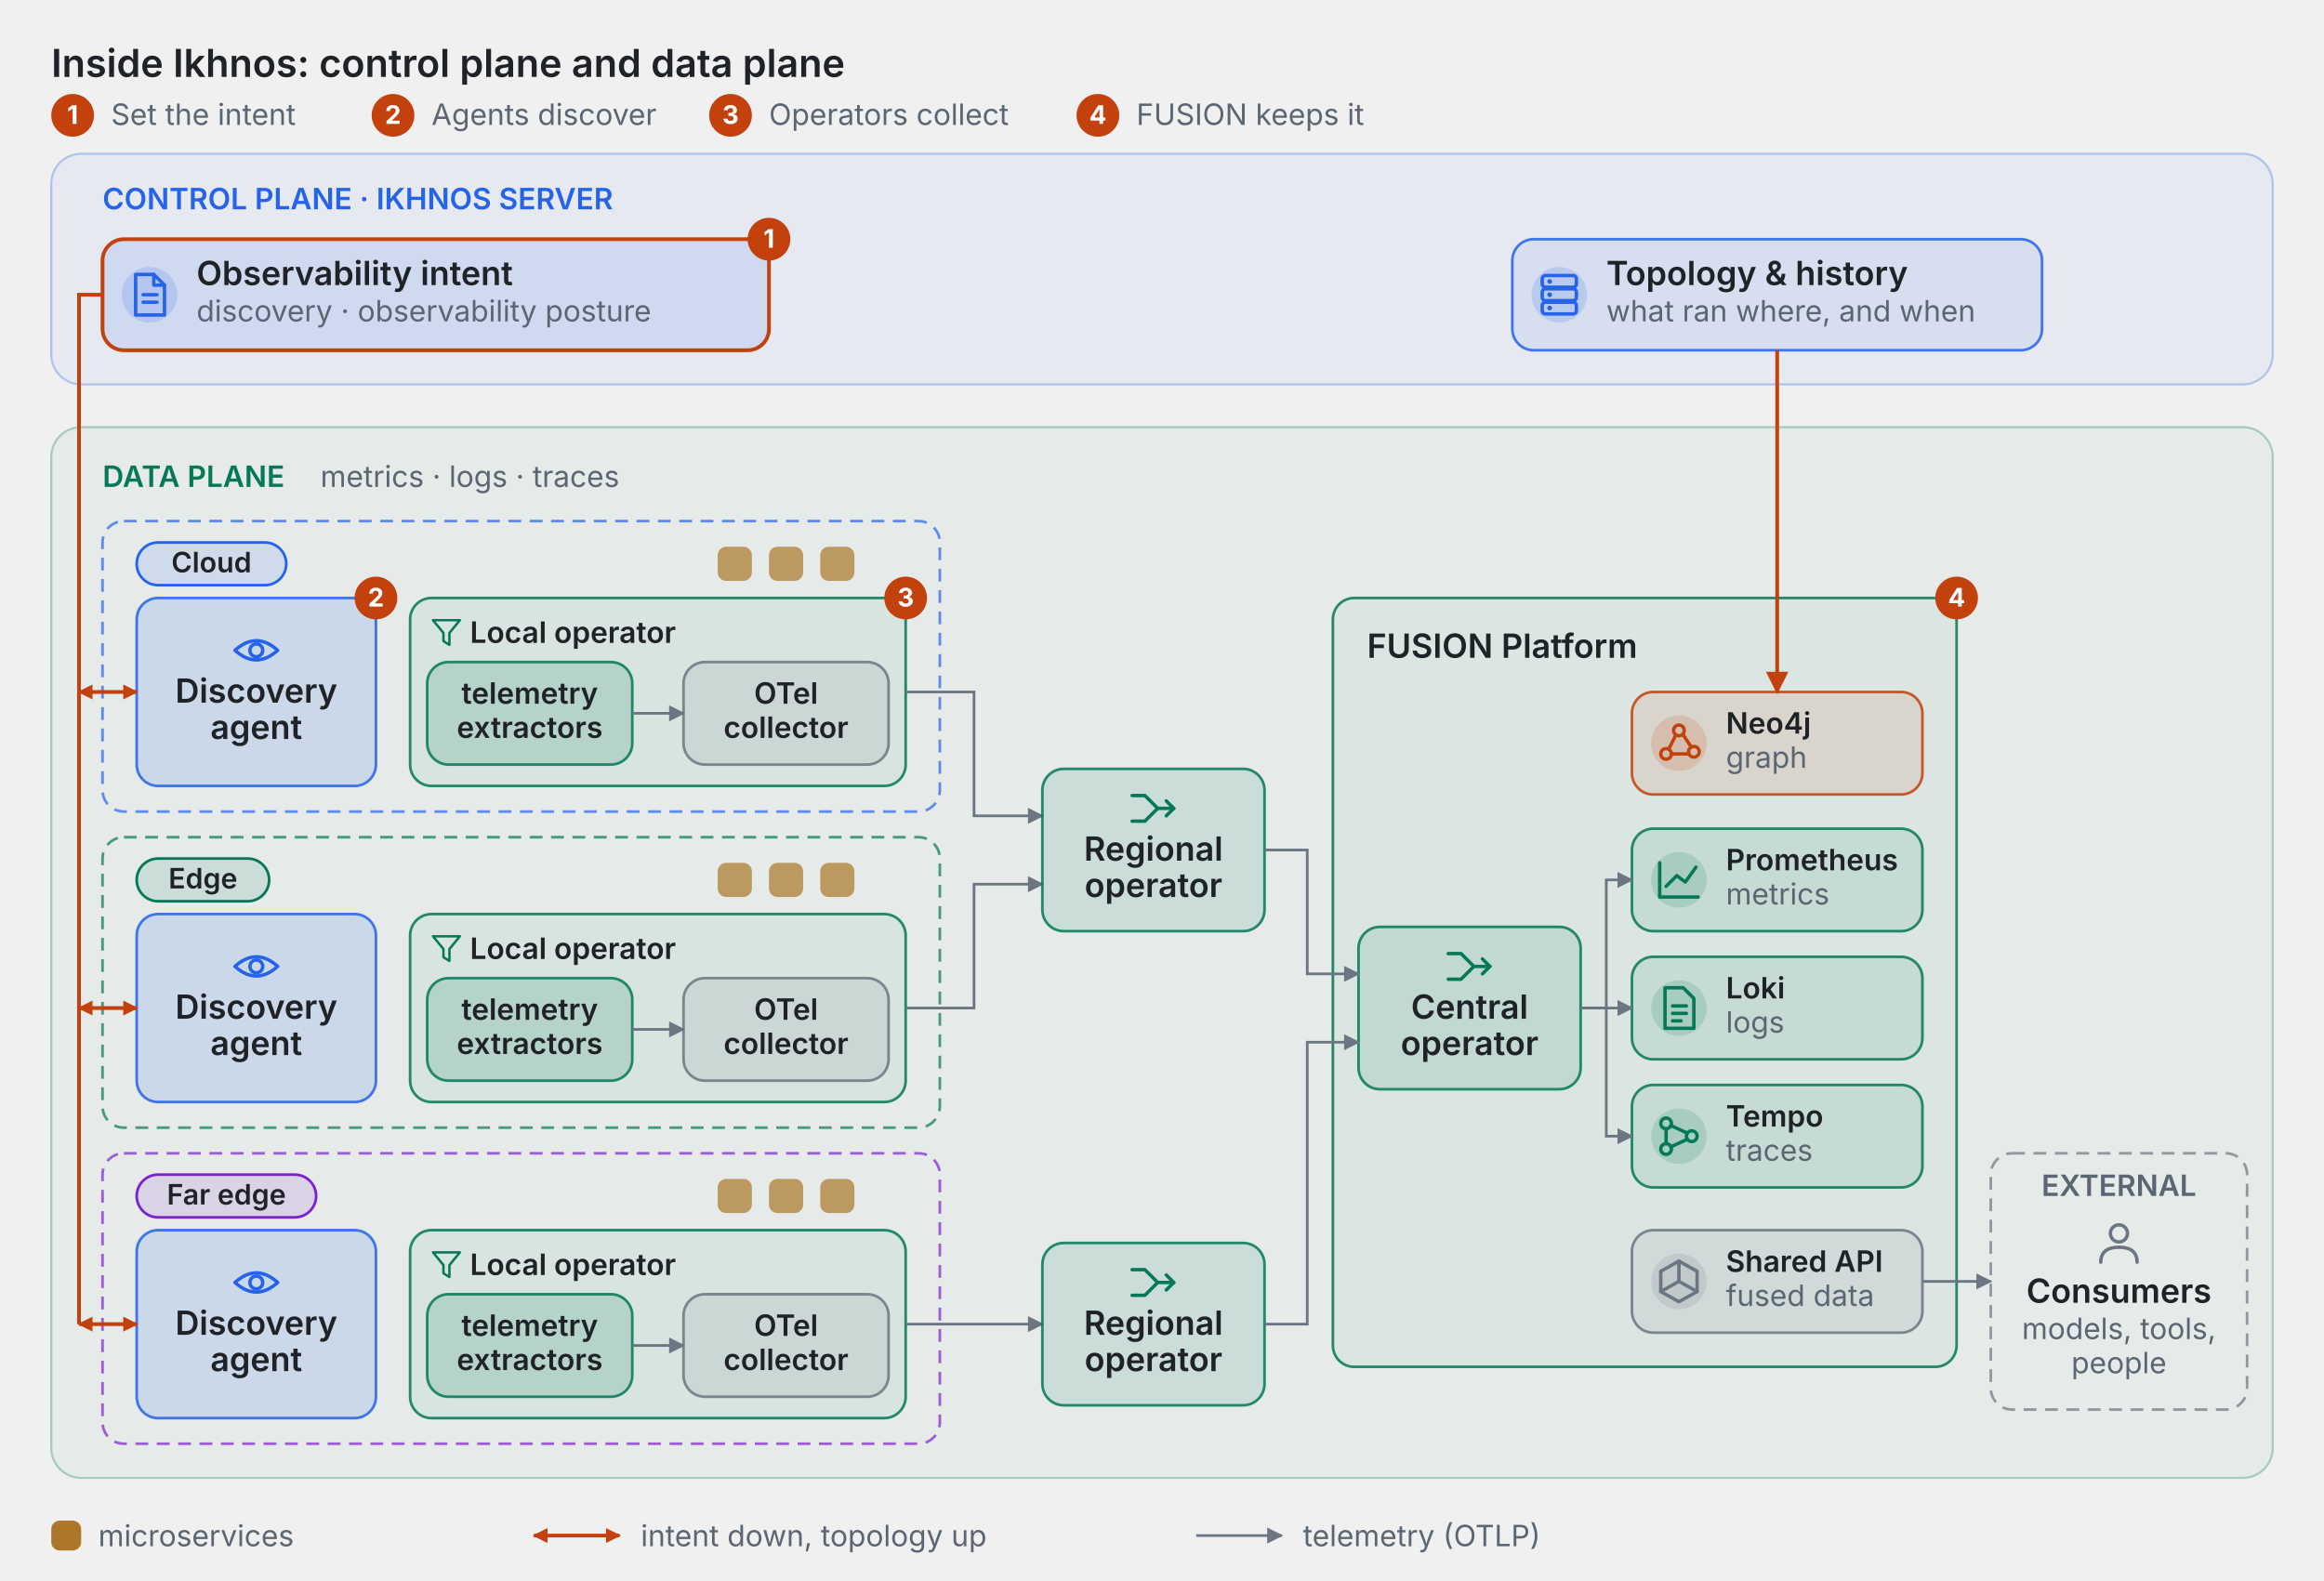
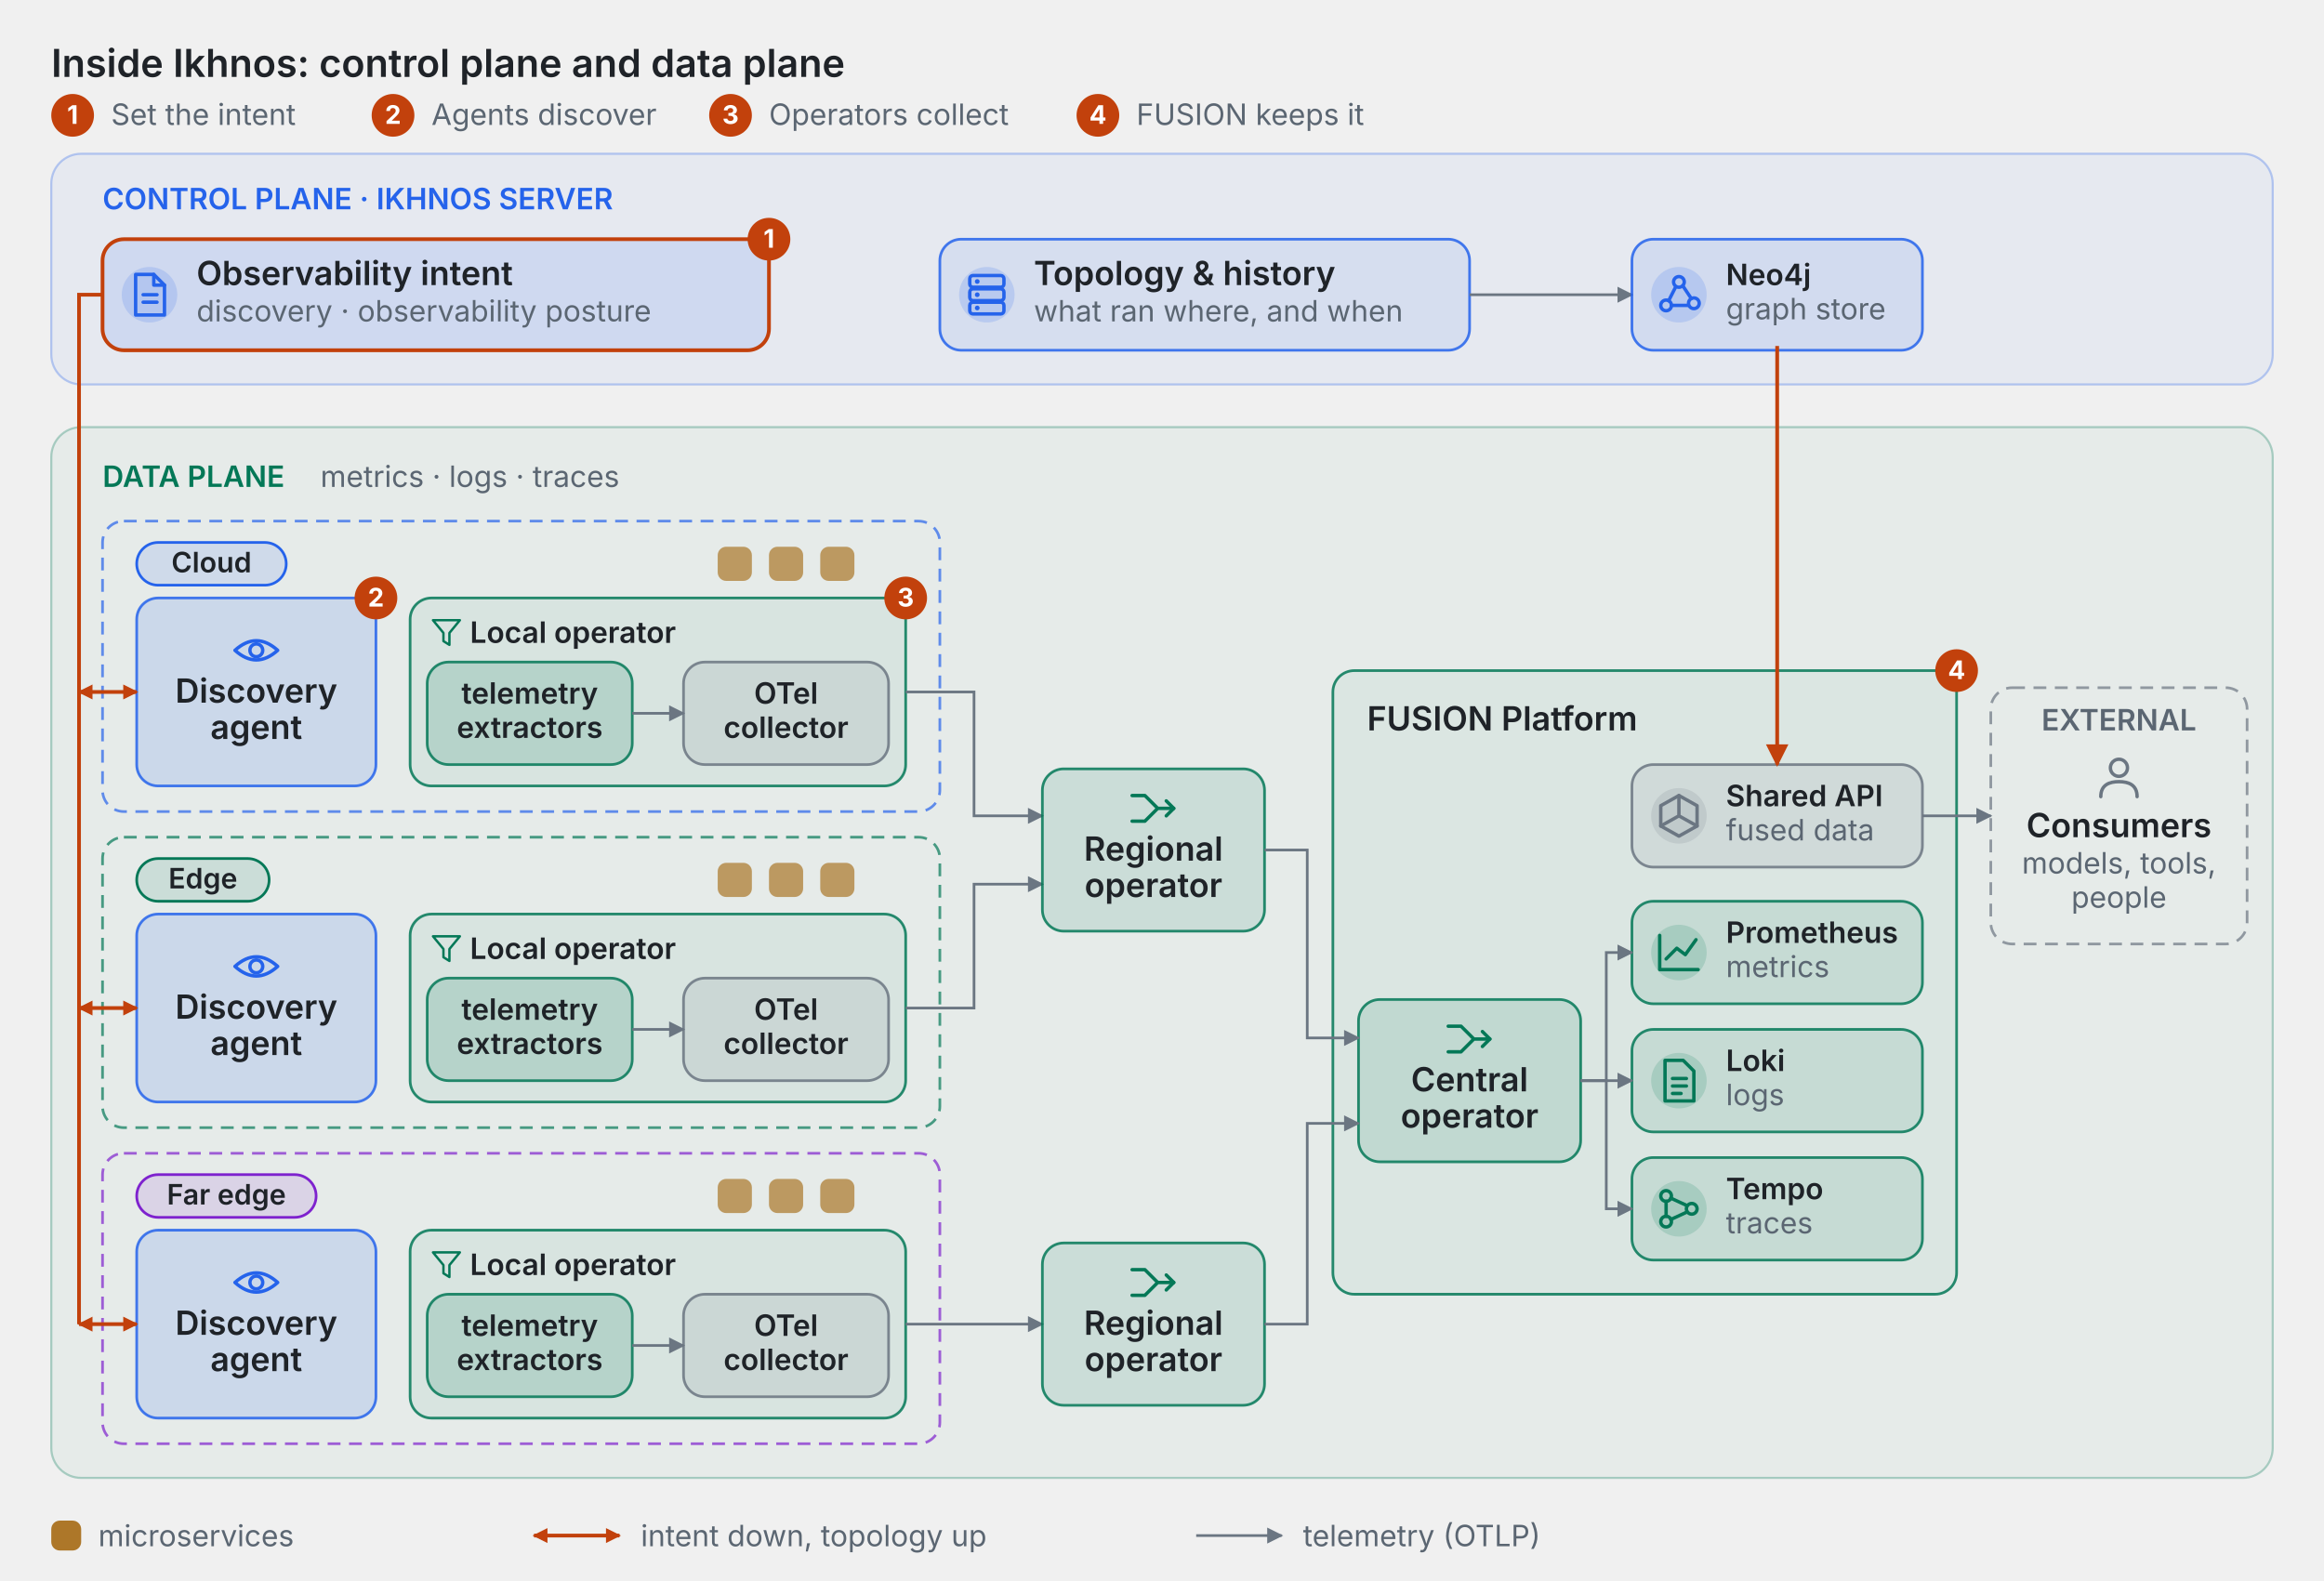
- <svg xmlns="http://www.w3.org/2000/svg" viewBox="0 0 1088 740" role="img" aria-label="Ikhnos has a control plane and a data plane. In the control plane, the server holds the observability intent, which covers discovery and the observability posture, and the topology and history. The intent goes down to a discovery agent in each cloud, edge and far-edge cluster, and the topology comes back up. In the data plane, each cluster has a local operator with telemetry extractors feeding an OpenTelemetry collector. Telemetry goes through regional operators to FUSION's central operator, then into Prometheus for metrics, Loki for logs and Tempo for traces. FUSION also holds the topology graph in Neo4j, and a shared API gives outside consumers, models, tools and people, the fused data." font-size="15.6" font-family="Inter, -apple-system, 'Segoe UI', Helvetica, Arial, sans-serif">
+ <svg xmlns="http://www.w3.org/2000/svg" viewBox="0 0 1088 740" role="img" aria-label="Ikhnos has a control plane and a data plane. In the control plane, the server holds the observability intent, which covers discovery and the observability posture, and the topology and history. The intent goes down to a discovery agent in each cloud, edge and far-edge cluster, and the topology comes back up. In the data plane, each cluster has a local operator with telemetry extractors feeding an OpenTelemetry collector. Telemetry goes through regional operators to FUSION's central operator, then into Prometheus for metrics, Loki for logs and Tempo for traces. The server keeps the topology and its history in Neo4j. FUSION's shared API gives outside consumers, models, tools and people, the fused data, and reads the topology from the server." font-size="15.6" font-family="Inter, -apple-system, 'Segoe UI', Helvetica, Arial, sans-serif">
  <defs>
    <marker id="obsplanes-arrow" viewBox="0 0 10 10" refX="9" refY="5" markerWidth="6" markerHeight="6" orient="auto-start-reverse">
      <path d="M0 0L10 5L0 10z" fill="#6b7682" />
    </marker>
    <marker id="obsplanes-arrow-accent" viewBox="0 0 10 10" refX="9" refY="5" markerWidth="6" markerHeight="6" orient="auto-start-reverse">
      <path d="M0 0L10 5L0 10z" fill="#c2410c" />
    </marker>
    <marker id="obsplanes-arrow-accent-sm" viewBox="0 0 10 10" refX="9" refY="5" markerWidth="4" markerHeight="4" orient="auto-start-reverse">
      <path d="M0 0L10 5L0 10z" fill="#c2410c" />
    </marker>
  </defs>
  <text x="24" y="36" font-size="18" font-weight="600" fill="#1f2328">Inside Ikhnos: control plane and data plane</text>
  <g>
    <g>
      <circle cx="34" cy="54" r="10" fill="#c2410c" />
      <text x="34" y="58" text-anchor="middle" font-size="12" font-weight="700" fill="#fff">1</text>
    </g>
    <text x="52" y="58.5" font-size="13.8" fill="#5b6672">Set the intent</text>
  </g>
  <g>
    <g>
      <circle cx="184" cy="54" r="10" fill="#c2410c" />
      <text x="184" y="58" text-anchor="middle" font-size="12" font-weight="700" fill="#fff">2</text>
    </g>
    <text x="202" y="58.5" font-size="13.8" fill="#5b6672">Agents discover</text>
  </g>
  <g>
    <g>
      <circle cx="342" cy="54" r="10" fill="#c2410c" />
      <text x="342" y="58" text-anchor="middle" font-size="12" font-weight="700" fill="#fff">3</text>
    </g>
    <text x="360" y="58.5" font-size="13.8" fill="#5b6672">Operators collect</text>
  </g>
  <g>
    <g>
      <circle cx="514" cy="54" r="10" fill="#c2410c" />
      <text x="514" y="58" text-anchor="middle" font-size="12" font-weight="700" fill="#fff">4</text>
    </g>
    <text x="532" y="58.5" font-size="13.8" fill="#5b6672">FUSION keeps it</text>
  </g>
  <rect x="24" y="72" width="1040" height="108" rx="14" fill="#2563eb" fill-opacity="0.05" stroke="#2563eb" stroke-opacity="0.3" />
  <text x="48" y="98" font-size="13.8" font-weight="600" fill="#2563eb">CONTROL PLANE · IKHNOS SERVER</text>
  <g>
    <rect x="48" y="112" width="312" height="52" rx="10" fill="#2563eb" fill-opacity="0.12" stroke="#c2410c" stroke-opacity="1" stroke-width="1.75" />
    <circle cx="70" cy="138" r="13" fill="#2563eb" fill-opacity="0.16" />
    <g transform="translate(70 138)">
      <path d="M-6.5 -9.5H2L7 -4.5V9.5H-6.5Z" fill="none" stroke="#2563eb" stroke-width="1.6" stroke-linecap="round" stroke-linejoin="round" />
      <path d="M2 -9.5V-4.5H7M-3 0H3.5M-3 3.5H3.5" fill="none" stroke="#2563eb" stroke-width="1.6" stroke-linecap="round" stroke-linejoin="round" />
    </g>
    <text x="92" y="133.5" font-weight="600" fill="#1f2328">Observability intent</text>
    <text x="92" y="150.5" font-size="13.8" fill="#5b6672">discovery · observability posture</text>
  </g>
  <g>
-     <rect x="708" y="112" width="248" height="52" rx="10" fill="#2563eb" fill-opacity="0.08" stroke="#2563eb" stroke-opacity="0.85" stroke-width="1.25" />
-     <circle cx="730" cy="138" r="13" fill="#2563eb" fill-opacity="0.16" />
-     <g transform="translate(730 138)">
+     <rect x="440" y="112" width="248" height="52" rx="10" fill="#2563eb" fill-opacity="0.08" stroke="#2563eb" stroke-opacity="0.85" stroke-width="1.25" />
+     <circle cx="462" cy="138" r="13" fill="#2563eb" fill-opacity="0.16" />
+     <g transform="translate(462 138)">
      <rect x="-8" y="-9" width="16" height="5.5" rx="1.5" fill="none" stroke="#2563eb" stroke-width="1.6" stroke-linecap="round" stroke-linejoin="round" />
      <rect x="-8" y="-2.75" width="16" height="5.5" rx="1.5" fill="none" stroke="#2563eb" stroke-width="1.6" stroke-linecap="round" stroke-linejoin="round" />
      <rect x="-8" y="3.5" width="16" height="5.5" rx="1.5" fill="none" stroke="#2563eb" stroke-width="1.6" stroke-linecap="round" stroke-linejoin="round" />
      <path d="M-4.5 -6.2h.01M-4.5 0h.01M-4.5 6.2h.01" fill="none" stroke="#2563eb" stroke-width="2.2" stroke-linecap="round" stroke-linejoin="round" />
    </g>
-     <text x="752" y="133.5" font-weight="600" fill="#1f2328">Topology &amp; history</text>
-     <text x="752" y="150.5" font-size="13.8" fill="#5b6672">what ran where, and when</text>
+     <text x="484" y="133.5" font-weight="600" fill="#1f2328">Topology &amp; history</text>
+     <text x="484" y="150.5" font-size="13.8" fill="#5b6672">what ran where, and when</text>
+   </g>
+   <path d="M688 138H764" fill="none" stroke="#6b7682" stroke-width="1.25" marker-end="url(#obsplanes-arrow)" />
+   <g>
+     <rect x="764" y="112" width="136" height="52" rx="10" fill="#2563eb" fill-opacity="0.1" stroke="#2563eb" stroke-opacity="0.85" stroke-width="1.25" />
+     <circle cx="786" cy="138" r="13" fill="#2563eb" fill-opacity="0.16" />
+     <g transform="translate(786 138)">
+       <circle cx="-6" cy="5" r="2.5" fill="none" stroke="#2563eb" stroke-width="1.6" stroke-linecap="round" stroke-linejoin="round" />
+       <circle cx="0" cy="-6" r="2.5" fill="none" stroke="#2563eb" stroke-width="1.6" stroke-linecap="round" stroke-linejoin="round" />
+       <circle cx="7" cy="4" r="2.5" fill="none" stroke="#2563eb" stroke-width="1.6" stroke-linecap="round" stroke-linejoin="round" />
+       <path d="M-4.8 2.8L-1.5 -3.7M1.8 -4.2L5.8 1.8M-3.5 5H4.5" fill="none" stroke="#2563eb" stroke-width="1.6" stroke-linecap="round" stroke-linejoin="round" />
+     </g>
+     <text x="808" y="133.5" font-size="13.8" font-weight="600" fill="#1f2328">Neo4j</text>
+     <text x="808" y="149.5" font-size="13.8" fill="#5b6672">graph store</text>
  </g>
  <rect x="24" y="200" width="1040" height="492" rx="14" fill="#047857" fill-opacity="0.045" stroke="#047857" stroke-opacity="0.3" />
  <text x="48" y="228" font-size="13.8" font-weight="600" fill="#047857">DATA PLANE</text>
  <text x="150" y="228" font-size="13.8" fill="#5b6672">metrics · logs · traces</text>
  <g>
    <rect x="48" y="244" width="392" height="136" rx="10" fill="none" fill-opacity="0" stroke="#2563eb" stroke-opacity="0.7" stroke-width="1.25" stroke-dasharray="6 4" />
    <g>
      <rect x="64" y="254" width="70" height="20" rx="10" fill="#2563eb" fill-opacity="0.12" stroke="#2563eb" stroke-width="1.25" />
      <text x="99" y="268" text-anchor="middle" font-size="13.2" font-weight="600" fill="#1f2328">Cloud</text>
    </g>
    <rect x="336" y="256" width="16" height="16" rx="4" fill="#a16207" fill-opacity="0.6" />
    <rect x="360" y="256" width="16" height="16" rx="4" fill="#a16207" fill-opacity="0.6" />
    <rect x="384" y="256" width="16" height="16" rx="4" fill="#a16207" fill-opacity="0.6" />
    <g>
      <rect x="64" y="280" width="112" height="88" rx="10" fill="#2563eb" fill-opacity="0.14" stroke="#2563eb" stroke-opacity="0.85" stroke-width="1.25" />
      <g transform="translate(120 304.5)">
        <path d="M-10 0Q0 -9 10 0Q0 9 -10 0Z" fill="none" stroke="#2563eb" stroke-width="1.6" stroke-linecap="round" stroke-linejoin="round" />
        <circle cx="0" cy="0" r="3" fill="none" stroke="#2563eb" stroke-width="1.6" stroke-linecap="round" stroke-linejoin="round" />
      </g>
      <text x="120" y="329" font-weight="600" fill="#1f2328" text-anchor="middle">Discovery</text>
      <text x="120" y="346" font-weight="600" fill="#1f2328" text-anchor="middle">agent</text>
    </g>
    <rect x="192" y="280" width="232" height="88" rx="10" fill="#047857" fill-opacity="0.06" stroke="#047857" stroke-opacity="0.85" stroke-width="1.25" />
    <g transform="translate(209 296) scale(0.7)">
      <g transform="translate(0 0)">
        <path d="M-9 -8H9L2 0.5V8.5L-2 6V0.5Z" fill="none" stroke="#047857" stroke-width="1.6" stroke-linecap="round" stroke-linejoin="round" />
      </g>
    </g>
    <text x="220" y="301" font-size="13.8" font-weight="600" fill="#1f2328">Local operator</text>
    <rect x="200" y="310" width="96" height="48" rx="10" fill="#047857" fill-opacity="0.16" stroke="#047857" stroke-opacity="0.85" stroke-width="1.25" />
    <text x="248" y="329.5" font-size="13.8" font-weight="600" fill="#1f2328" text-anchor="middle">telemetry</text>
    <text x="248" y="345.5" font-size="13.8" font-weight="600" fill="#1f2328" text-anchor="middle">extractors</text>
    <path d="M296 334H320" fill="none" stroke="#6b7682" stroke-width="1.25" marker-end="url(#obsplanes-arrow)" />
    <rect x="320" y="310" width="96" height="48" rx="10" fill="#6b7682" fill-opacity="0.12" stroke="#6b7682" stroke-opacity="0.85" stroke-width="1.25" />
    <text x="368" y="329.5" font-size="13.8" font-weight="600" fill="#1f2328" text-anchor="middle">OTel</text>
    <text x="368" y="345.5" font-size="13.8" font-weight="600" fill="#1f2328" text-anchor="middle">collector</text>
    <path d="M37 324H64" fill="none" stroke="#c2410c" stroke-width="1.75" marker-end="url(#obsplanes-arrow-accent-sm)" marker-start="url(#obsplanes-arrow-accent-sm)" />
    <path d="M424 324H456V382H488" fill="none" stroke="#6b7682" stroke-width="1.25" marker-end="url(#obsplanes-arrow)" />
  </g>
  <g>
    <rect x="48" y="392" width="392" height="136" rx="10" fill="none" fill-opacity="0" stroke="#047857" stroke-opacity="0.7" stroke-width="1.25" stroke-dasharray="6 4" />
    <g>
      <rect x="64" y="402" width="62" height="20" rx="10" fill="#047857" fill-opacity="0.12" stroke="#047857" stroke-width="1.25" />
      <text x="95" y="416" text-anchor="middle" font-size="13.2" font-weight="600" fill="#1f2328">Edge</text>
    </g>
    <rect x="336" y="404" width="16" height="16" rx="4" fill="#a16207" fill-opacity="0.6" />
    <rect x="360" y="404" width="16" height="16" rx="4" fill="#a16207" fill-opacity="0.6" />
    <rect x="384" y="404" width="16" height="16" rx="4" fill="#a16207" fill-opacity="0.6" />
    <g>
      <rect x="64" y="428" width="112" height="88" rx="10" fill="#2563eb" fill-opacity="0.14" stroke="#2563eb" stroke-opacity="0.85" stroke-width="1.25" />
      <g transform="translate(120 452.5)">
        <path d="M-10 0Q0 -9 10 0Q0 9 -10 0Z" fill="none" stroke="#2563eb" stroke-width="1.6" stroke-linecap="round" stroke-linejoin="round" />
        <circle cx="0" cy="0" r="3" fill="none" stroke="#2563eb" stroke-width="1.6" stroke-linecap="round" stroke-linejoin="round" />
      </g>
      <text x="120" y="477" font-weight="600" fill="#1f2328" text-anchor="middle">Discovery</text>
      <text x="120" y="494" font-weight="600" fill="#1f2328" text-anchor="middle">agent</text>
    </g>
    <rect x="192" y="428" width="232" height="88" rx="10" fill="#047857" fill-opacity="0.06" stroke="#047857" stroke-opacity="0.85" stroke-width="1.25" />
    <g transform="translate(209 444) scale(0.7)">
      <g transform="translate(0 0)">
        <path d="M-9 -8H9L2 0.5V8.5L-2 6V0.5Z" fill="none" stroke="#047857" stroke-width="1.6" stroke-linecap="round" stroke-linejoin="round" />
      </g>
    </g>
    <text x="220" y="449" font-size="13.8" font-weight="600" fill="#1f2328">Local operator</text>
    <rect x="200" y="458" width="96" height="48" rx="10" fill="#047857" fill-opacity="0.16" stroke="#047857" stroke-opacity="0.85" stroke-width="1.25" />
    <text x="248" y="477.5" font-size="13.8" font-weight="600" fill="#1f2328" text-anchor="middle">telemetry</text>
    <text x="248" y="493.5" font-size="13.8" font-weight="600" fill="#1f2328" text-anchor="middle">extractors</text>
    <path d="M296 482H320" fill="none" stroke="#6b7682" stroke-width="1.25" marker-end="url(#obsplanes-arrow)" />
    <rect x="320" y="458" width="96" height="48" rx="10" fill="#6b7682" fill-opacity="0.12" stroke="#6b7682" stroke-opacity="0.85" stroke-width="1.25" />
    <text x="368" y="477.5" font-size="13.8" font-weight="600" fill="#1f2328" text-anchor="middle">OTel</text>
    <text x="368" y="493.5" font-size="13.8" font-weight="600" fill="#1f2328" text-anchor="middle">collector</text>
    <path d="M37 472H64" fill="none" stroke="#c2410c" stroke-width="1.75" marker-end="url(#obsplanes-arrow-accent-sm)" marker-start="url(#obsplanes-arrow-accent-sm)" />
    <path d="M424 472H456V414H488" fill="none" stroke="#6b7682" stroke-width="1.25" marker-end="url(#obsplanes-arrow)" />
  </g>
  <g>
    <rect x="48" y="540" width="392" height="136" rx="10" fill="none" fill-opacity="0" stroke="#7e22ce" stroke-opacity="0.7" stroke-width="1.25" stroke-dasharray="6 4" />
    <g>
      <rect x="64" y="550" width="84" height="20" rx="10" fill="#7e22ce" fill-opacity="0.12" stroke="#7e22ce" stroke-width="1.25" />
      <text x="106" y="564" text-anchor="middle" font-size="13.2" font-weight="600" fill="#1f2328">Far edge</text>
    </g>
    <rect x="336" y="552" width="16" height="16" rx="4" fill="#a16207" fill-opacity="0.6" />
    <rect x="360" y="552" width="16" height="16" rx="4" fill="#a16207" fill-opacity="0.6" />
    <rect x="384" y="552" width="16" height="16" rx="4" fill="#a16207" fill-opacity="0.6" />
    <g>
      <rect x="64" y="576" width="112" height="88" rx="10" fill="#2563eb" fill-opacity="0.14" stroke="#2563eb" stroke-opacity="0.85" stroke-width="1.25" />
      <g transform="translate(120 600.5)">
        <path d="M-10 0Q0 -9 10 0Q0 9 -10 0Z" fill="none" stroke="#2563eb" stroke-width="1.6" stroke-linecap="round" stroke-linejoin="round" />
        <circle cx="0" cy="0" r="3" fill="none" stroke="#2563eb" stroke-width="1.6" stroke-linecap="round" stroke-linejoin="round" />
      </g>
      <text x="120" y="625" font-weight="600" fill="#1f2328" text-anchor="middle">Discovery</text>
      <text x="120" y="642" font-weight="600" fill="#1f2328" text-anchor="middle">agent</text>
    </g>
    <rect x="192" y="576" width="232" height="88" rx="10" fill="#047857" fill-opacity="0.06" stroke="#047857" stroke-opacity="0.85" stroke-width="1.25" />
    <g transform="translate(209 592) scale(0.7)">
      <g transform="translate(0 0)">
        <path d="M-9 -8H9L2 0.5V8.5L-2 6V0.5Z" fill="none" stroke="#047857" stroke-width="1.6" stroke-linecap="round" stroke-linejoin="round" />
      </g>
    </g>
    <text x="220" y="597" font-size="13.8" font-weight="600" fill="#1f2328">Local operator</text>
    <rect x="200" y="606" width="96" height="48" rx="10" fill="#047857" fill-opacity="0.16" stroke="#047857" stroke-opacity="0.85" stroke-width="1.25" />
    <text x="248" y="625.5" font-size="13.8" font-weight="600" fill="#1f2328" text-anchor="middle">telemetry</text>
    <text x="248" y="641.5" font-size="13.8" font-weight="600" fill="#1f2328" text-anchor="middle">extractors</text>
    <path d="M296 630H320" fill="none" stroke="#6b7682" stroke-width="1.25" marker-end="url(#obsplanes-arrow)" />
    <rect x="320" y="606" width="96" height="48" rx="10" fill="#6b7682" fill-opacity="0.12" stroke="#6b7682" stroke-opacity="0.85" stroke-width="1.25" />
    <text x="368" y="625.5" font-size="13.8" font-weight="600" fill="#1f2328" text-anchor="middle">OTel</text>
    <text x="368" y="641.5" font-size="13.8" font-weight="600" fill="#1f2328" text-anchor="middle">collector</text>
    <path d="M37 620H64" fill="none" stroke="#c2410c" stroke-width="1.75" marker-end="url(#obsplanes-arrow-accent-sm)" marker-start="url(#obsplanes-arrow-accent-sm)" />
    <path d="M424 620H488" fill="none" stroke="#6b7682" stroke-width="1.25" marker-end="url(#obsplanes-arrow)" />
  </g>
  <path d="M48 138H37V620" fill="none" stroke="#c2410c" stroke-width="1.75" />
  <g>
    <rect x="488" y="360" width="104" height="76" rx="10" fill="#047857" fill-opacity="0.12" stroke="#047857" stroke-opacity="0.85" stroke-width="1.25" />
    <g transform="translate(540 378.5)">
      <path d="M-10 -6H-4L2 0M-10 6H-4L2 0M2 0H9.5" fill="none" stroke="#047857" stroke-width="1.6" stroke-linecap="round" stroke-linejoin="round" />
      <path d="M6 -3.5L9.5 0L6 3.5" fill="none" stroke="#047857" stroke-width="1.6" stroke-linecap="round" stroke-linejoin="round" />
    </g>
    <text x="540" y="403" font-weight="600" fill="#1f2328" text-anchor="middle">Regional</text>
    <text x="540" y="420" font-weight="600" fill="#1f2328" text-anchor="middle">operator</text>
  </g>
  <g>
    <rect x="488" y="582" width="104" height="76" rx="10" fill="#047857" fill-opacity="0.12" stroke="#047857" stroke-opacity="0.85" stroke-width="1.25" />
    <g transform="translate(540 600.5)">
      <path d="M-10 -6H-4L2 0M-10 6H-4L2 0M2 0H9.5" fill="none" stroke="#047857" stroke-width="1.6" stroke-linecap="round" stroke-linejoin="round" />
      <path d="M6 -3.5L9.5 0L6 3.5" fill="none" stroke="#047857" stroke-width="1.6" stroke-linecap="round" stroke-linejoin="round" />
    </g>
    <text x="540" y="625" font-weight="600" fill="#1f2328" text-anchor="middle">Regional</text>
    <text x="540" y="642" font-weight="600" fill="#1f2328" text-anchor="middle">operator</text>
  </g>
-   <rect x="624" y="280" width="292" height="360" rx="10" fill="#047857" fill-opacity="0.05" stroke="#047857" stroke-opacity="0.85" stroke-width="1.25" />
-   <text x="640" y="308" font-weight="600" fill="#1f2328">FUSION Platform</text>
-   <g>
-     <rect x="636" y="434" width="104" height="76" rx="10" fill="#047857" fill-opacity="0.12" stroke="#047857" stroke-opacity="0.85" stroke-width="1.25" />
-     <g transform="translate(688 452.5)">
+   <rect x="624" y="314" width="292" height="292" rx="10" fill="#047857" fill-opacity="0.05" stroke="#047857" stroke-opacity="0.85" stroke-width="1.25" />
+   <text x="640" y="342" font-weight="600" fill="#1f2328">FUSION Platform</text>
+   <g>
+     <rect x="636" y="468" width="104" height="76" rx="10" fill="#047857" fill-opacity="0.12" stroke="#047857" stroke-opacity="0.85" stroke-width="1.25" />
+     <g transform="translate(688 486.5)">
      <path d="M-10 -6H-4L2 0M-10 6H-4L2 0M2 0H9.5" fill="none" stroke="#047857" stroke-width="1.6" stroke-linecap="round" stroke-linejoin="round" />
      <path d="M6 -3.5L9.5 0L6 3.5" fill="none" stroke="#047857" stroke-width="1.6" stroke-linecap="round" stroke-linejoin="round" />
    </g>
-     <text x="688" y="477" font-weight="600" fill="#1f2328" text-anchor="middle">Central</text>
-     <text x="688" y="494" font-weight="600" fill="#1f2328" text-anchor="middle">operator</text>
-   </g>
-   <g>
-     <rect x="764" y="324" width="136" height="48" rx="10" fill="#c2410c" fill-opacity="0.1" stroke="#c2410c" stroke-opacity="0.85" stroke-width="1.25" />
-     <circle cx="786" cy="348" r="13" fill="#c2410c" fill-opacity="0.16" />
-     <g transform="translate(786 348)">
-       <circle cx="-6" cy="5" r="2.5" fill="none" stroke="#c2410c" stroke-width="1.6" stroke-linecap="round" stroke-linejoin="round" />
-       <circle cx="0" cy="-6" r="2.5" fill="none" stroke="#c2410c" stroke-width="1.6" stroke-linecap="round" stroke-linejoin="round" />
-       <circle cx="7" cy="4" r="2.5" fill="none" stroke="#c2410c" stroke-width="1.6" stroke-linecap="round" stroke-linejoin="round" />
-       <path d="M-4.8 2.8L-1.5 -3.7M1.8 -4.2L5.8 1.8M-3.5 5H4.5" fill="none" stroke="#c2410c" stroke-width="1.6" stroke-linecap="round" stroke-linejoin="round" />
-     </g>
-     <text x="808" y="343.5" font-size="13.8" font-weight="600" fill="#1f2328">Neo4j</text>
-     <text x="808" y="359.5" font-size="13.8" fill="#5b6672">graph</text>
-   </g>
-   <g>
-     <g>
-       <rect x="764" y="388" width="136" height="48" rx="10" fill="#047857" fill-opacity="0.1" stroke="#047857" stroke-opacity="0.85" stroke-width="1.25" />
-       <circle cx="786" cy="412" r="13" fill="#047857" fill-opacity="0.16" />
-       <g transform="translate(786 412)">
+     <text x="688" y="511" font-weight="600" fill="#1f2328" text-anchor="middle">Central</text>
+     <text x="688" y="528" font-weight="600" fill="#1f2328" text-anchor="middle">operator</text>
+   </g>
+   <g>
+     <g>
+       <rect x="764" y="422" width="136" height="48" rx="10" fill="#047857" fill-opacity="0.1" stroke="#047857" stroke-opacity="0.85" stroke-width="1.25" />
+       <circle cx="786" cy="446" r="13" fill="#047857" fill-opacity="0.16" />
+       <g transform="translate(786 446)">
        <path d="M-9 -8V8H9M-6 3L-1 -2L3 1L8 -6" fill="none" stroke="#047857" stroke-width="1.6" stroke-linecap="round" stroke-linejoin="round" />
      </g>
-       <text x="808" y="407.5" font-size="13.8" font-weight="600" fill="#1f2328">Prometheus</text>
-       <text x="808" y="423.5" font-size="13.8" fill="#5b6672">metrics</text>
-     </g>
-     <path d="M740 472H752V412H764" fill="none" stroke="#6b7682" stroke-width="1.25" marker-end="url(#obsplanes-arrow)" />
-   </g>
-   <g>
-     <g>
-       <rect x="764" y="448" width="136" height="48" rx="10" fill="#047857" fill-opacity="0.1" stroke="#047857" stroke-opacity="0.85" stroke-width="1.25" />
-       <circle cx="786" cy="472" r="13" fill="#047857" fill-opacity="0.16" />
-       <g transform="translate(786 472)">
+       <text x="808" y="441.5" font-size="13.8" font-weight="600" fill="#1f2328">Prometheus</text>
+       <text x="808" y="457.5" font-size="13.8" fill="#5b6672">metrics</text>
+     </g>
+     <path d="M740 506H752V446H764" fill="none" stroke="#6b7682" stroke-width="1.25" marker-end="url(#obsplanes-arrow)" />
+   </g>
+   <g>
+     <g>
+       <rect x="764" y="482" width="136" height="48" rx="10" fill="#047857" fill-opacity="0.1" stroke="#047857" stroke-opacity="0.85" stroke-width="1.25" />
+       <circle cx="786" cy="506" r="13" fill="#047857" fill-opacity="0.16" />
+       <g transform="translate(786 506)">
        <path d="M-6.5 -9.5H2L7 -4.5V9.5H-6.5Z" fill="none" stroke="#047857" stroke-width="1.6" stroke-linecap="round" stroke-linejoin="round" />
        <path d="M-3 -1H3.5M-3 2.5H3.5M-3 6H1" fill="none" stroke="#047857" stroke-width="1.6" stroke-linecap="round" stroke-linejoin="round" />
      </g>
-       <text x="808" y="467.5" font-size="13.8" font-weight="600" fill="#1f2328">Loki</text>
-       <text x="808" y="483.5" font-size="13.8" fill="#5b6672">logs</text>
-     </g>
-     <path d="M740 472H752V472H764" fill="none" stroke="#6b7682" stroke-width="1.25" marker-end="url(#obsplanes-arrow)" />
-   </g>
-   <g>
-     <g>
-       <rect x="764" y="508" width="136" height="48" rx="10" fill="#047857" fill-opacity="0.1" stroke="#047857" stroke-opacity="0.85" stroke-width="1.25" />
-       <circle cx="786" cy="532" r="13" fill="#047857" fill-opacity="0.16" />
-       <g transform="translate(786 532)">
+       <text x="808" y="501.5" font-size="13.8" font-weight="600" fill="#1f2328">Loki</text>
+       <text x="808" y="517.5" font-size="13.8" fill="#5b6672">logs</text>
+     </g>
+     <path d="M740 506H752V506H764" fill="none" stroke="#6b7682" stroke-width="1.25" marker-end="url(#obsplanes-arrow)" />
+   </g>
+   <g>
+     <g>
+       <rect x="764" y="542" width="136" height="48" rx="10" fill="#047857" fill-opacity="0.1" stroke="#047857" stroke-opacity="0.85" stroke-width="1.25" />
+       <circle cx="786" cy="566" r="13" fill="#047857" fill-opacity="0.16" />
+       <g transform="translate(786 566)">
        <circle cx="-6" cy="-6" r="2.5" fill="none" stroke="#047857" stroke-width="1.6" stroke-linecap="round" stroke-linejoin="round" />
        <circle cx="6" cy="0" r="2.5" fill="none" stroke="#047857" stroke-width="1.6" stroke-linecap="round" stroke-linejoin="round" />
        <circle cx="-6" cy="6" r="2.5" fill="none" stroke="#047857" stroke-width="1.6" stroke-linecap="round" stroke-linejoin="round" />
        <path d="M-6 -3.5V3.5M-3.8 -5L3.8 -1.5M-3.8 5L3.8 1.5" fill="none" stroke="#047857" stroke-width="1.6" stroke-linecap="round" stroke-linejoin="round" />
      </g>
-       <text x="808" y="527.5" font-size="13.8" font-weight="600" fill="#1f2328">Tempo</text>
-       <text x="808" y="543.5" font-size="13.8" fill="#5b6672">traces</text>
-     </g>
-     <path d="M740 472H752V532H764" fill="none" stroke="#6b7682" stroke-width="1.25" marker-end="url(#obsplanes-arrow)" />
-   </g>
-   <g>
-     <rect x="764" y="576" width="136" height="48" rx="10" fill="#6b7682" fill-opacity="0.1" stroke="#6b7682" stroke-opacity="0.85" stroke-width="1.25" />
-     <circle cx="786" cy="600" r="13" fill="#6b7682" fill-opacity="0.16" />
-     <g transform="translate(786 600)">
+       <text x="808" y="561.5" font-size="13.8" font-weight="600" fill="#1f2328">Tempo</text>
+       <text x="808" y="577.5" font-size="13.8" fill="#5b6672">traces</text>
+     </g>
+     <path d="M740 506H752V566H764" fill="none" stroke="#6b7682" stroke-width="1.25" marker-end="url(#obsplanes-arrow)" />
+   </g>
+   <g>
+     <rect x="764" y="358" width="136" height="48" rx="10" fill="#6b7682" fill-opacity="0.1" stroke="#6b7682" stroke-opacity="0.85" stroke-width="1.25" />
+     <circle cx="786" cy="382" r="13" fill="#6b7682" fill-opacity="0.16" />
+     <g transform="translate(786 382)">
      <path d="M0 -9.5L8.5 -4.75V4.75L0 9.5L-8.5 4.75V-4.75Z" fill="none" stroke="#6b7682" stroke-width="1.6" stroke-linecap="round" stroke-linejoin="round" />
      <path d="M0 -9.5V0M0 0L8.5 4.75M0 0L-8.5 4.75" fill="none" stroke="#6b7682" stroke-width="1.6" stroke-linecap="round" stroke-linejoin="round" />
    </g>
-     <text x="808" y="595.5" font-size="13.8" font-weight="600" fill="#1f2328">Shared API</text>
-     <text x="808" y="611.5" font-size="13.8" fill="#5b6672">fused data</text>
-   </g>
-   <rect x="932" y="540" width="120" height="120" rx="10" fill="none" fill-opacity="0" stroke="#6b7682" stroke-opacity="0.7" stroke-width="1.25" stroke-dasharray="6 4" />
-   <text x="992" y="560" font-size="13.8" font-weight="600" fill="#5b6672" text-anchor="middle">EXTERNAL</text>
-   <g transform="translate(992 582)">
+     <text x="808" y="377.5" font-size="13.8" font-weight="600" fill="#1f2328">Shared API</text>
+     <text x="808" y="393.5" font-size="13.8" fill="#5b6672">fused data</text>
+   </g>
+   <rect x="932" y="322" width="120" height="120" rx="10" fill="none" fill-opacity="0" stroke="#6b7682" stroke-opacity="0.7" stroke-width="1.25" stroke-dasharray="6 4" />
+   <text x="992" y="342" font-size="13.8" font-weight="600" fill="#5b6672" text-anchor="middle">EXTERNAL</text>
+   <g transform="translate(992 364)">
    <circle cx="0" cy="-4.5" r="4" fill="none" stroke="#6b7682" stroke-width="1.6" stroke-linecap="round" stroke-linejoin="round" />
    <path d="M-8.5 9C-8.5 3.5 -4.5 2 0 2S8.5 3.5 8.5 9" fill="none" stroke="#6b7682" stroke-width="1.6" stroke-linecap="round" stroke-linejoin="round" />
  </g>
-   <text x="992" y="610" font-weight="600" fill="#1f2328" text-anchor="middle">Consumers</text>
-   <text x="992" y="627" font-size="13.8" fill="#5b6672" text-anchor="middle">models, tools,</text>
-   <text x="992" y="643" font-size="13.8" fill="#5b6672" text-anchor="middle">people</text>
-   <path d="M900 600H932" fill="none" stroke="#6b7682" stroke-width="1.25" marker-end="url(#obsplanes-arrow)" />
-   <path d="M592 398H612V456H636" fill="none" stroke="#6b7682" stroke-width="1.25" marker-end="url(#obsplanes-arrow)" />
-   <path d="M592 620H612V488H636" fill="none" stroke="#6b7682" stroke-width="1.25" marker-end="url(#obsplanes-arrow)" />
-   <path d="M832 164V324" fill="none" stroke="#c2410c" stroke-width="1.75" marker-end="url(#obsplanes-arrow-accent)" />
+   <text x="992" y="392" font-weight="600" fill="#1f2328" text-anchor="middle">Consumers</text>
+   <text x="992" y="409" font-size="13.8" fill="#5b6672" text-anchor="middle">models, tools,</text>
+   <text x="992" y="425" font-size="13.8" fill="#5b6672" text-anchor="middle">people</text>
+   <path d="M900 382H932" fill="none" stroke="#6b7682" stroke-width="1.25" marker-end="url(#obsplanes-arrow)" />
+   <path d="M592 398H612V486H636" fill="none" stroke="#6b7682" stroke-width="1.25" marker-end="url(#obsplanes-arrow)" />
+   <path d="M592 620H612V526H636" fill="none" stroke="#6b7682" stroke-width="1.25" marker-end="url(#obsplanes-arrow)" />
+   <path d="M832 162V358" fill="none" stroke="#c2410c" stroke-width="1.75" marker-end="url(#obsplanes-arrow-accent)" />
  <g>
    <circle cx="360" cy="112" r="10" fill="#c2410c" />
    <text x="360" y="116" text-anchor="middle" font-size="12" font-weight="700" fill="#fff">1</text>
  </g>
  <g>
    <circle cx="176" cy="280" r="10" fill="#c2410c" />
    <text x="176" y="284" text-anchor="middle" font-size="12" font-weight="700" fill="#fff">2</text>
  </g>
  <g>
    <circle cx="424" cy="280" r="10" fill="#c2410c" />
    <text x="424" y="284" text-anchor="middle" font-size="12" font-weight="700" fill="#fff">3</text>
  </g>
  <g>
-     <circle cx="916" cy="280" r="10" fill="#c2410c" />
-     <text x="916" y="284" text-anchor="middle" font-size="12" font-weight="700" fill="#fff">4</text>
+     <circle cx="916" cy="314" r="10" fill="#c2410c" />
+     <text x="916" y="318" text-anchor="middle" font-size="12" font-weight="700" fill="#fff">4</text>
  </g>
  <rect x="24" y="712" width="14" height="14" rx="4" fill="#a16207" fill-opacity="0.85" />
  <text x="46" y="724" font-size="13.8" fill="#5b6672">microservices</text>
  <path d="M250 719H290" fill="none" stroke="#c2410c" stroke-width="1.75" marker-end="url(#obsplanes-arrow-accent-sm)" marker-start="url(#obsplanes-arrow-accent-sm)" />
  <text x="300" y="724" font-size="13.8" fill="#5b6672">intent down, topology up</text>
  <path d="M560 719H600" fill="none" stroke="#6b7682" stroke-width="1.25" marker-end="url(#obsplanes-arrow)" />
  <text x="610" y="724" font-size="13.8" fill="#5b6672">telemetry (OTLP)</text>
</svg>
